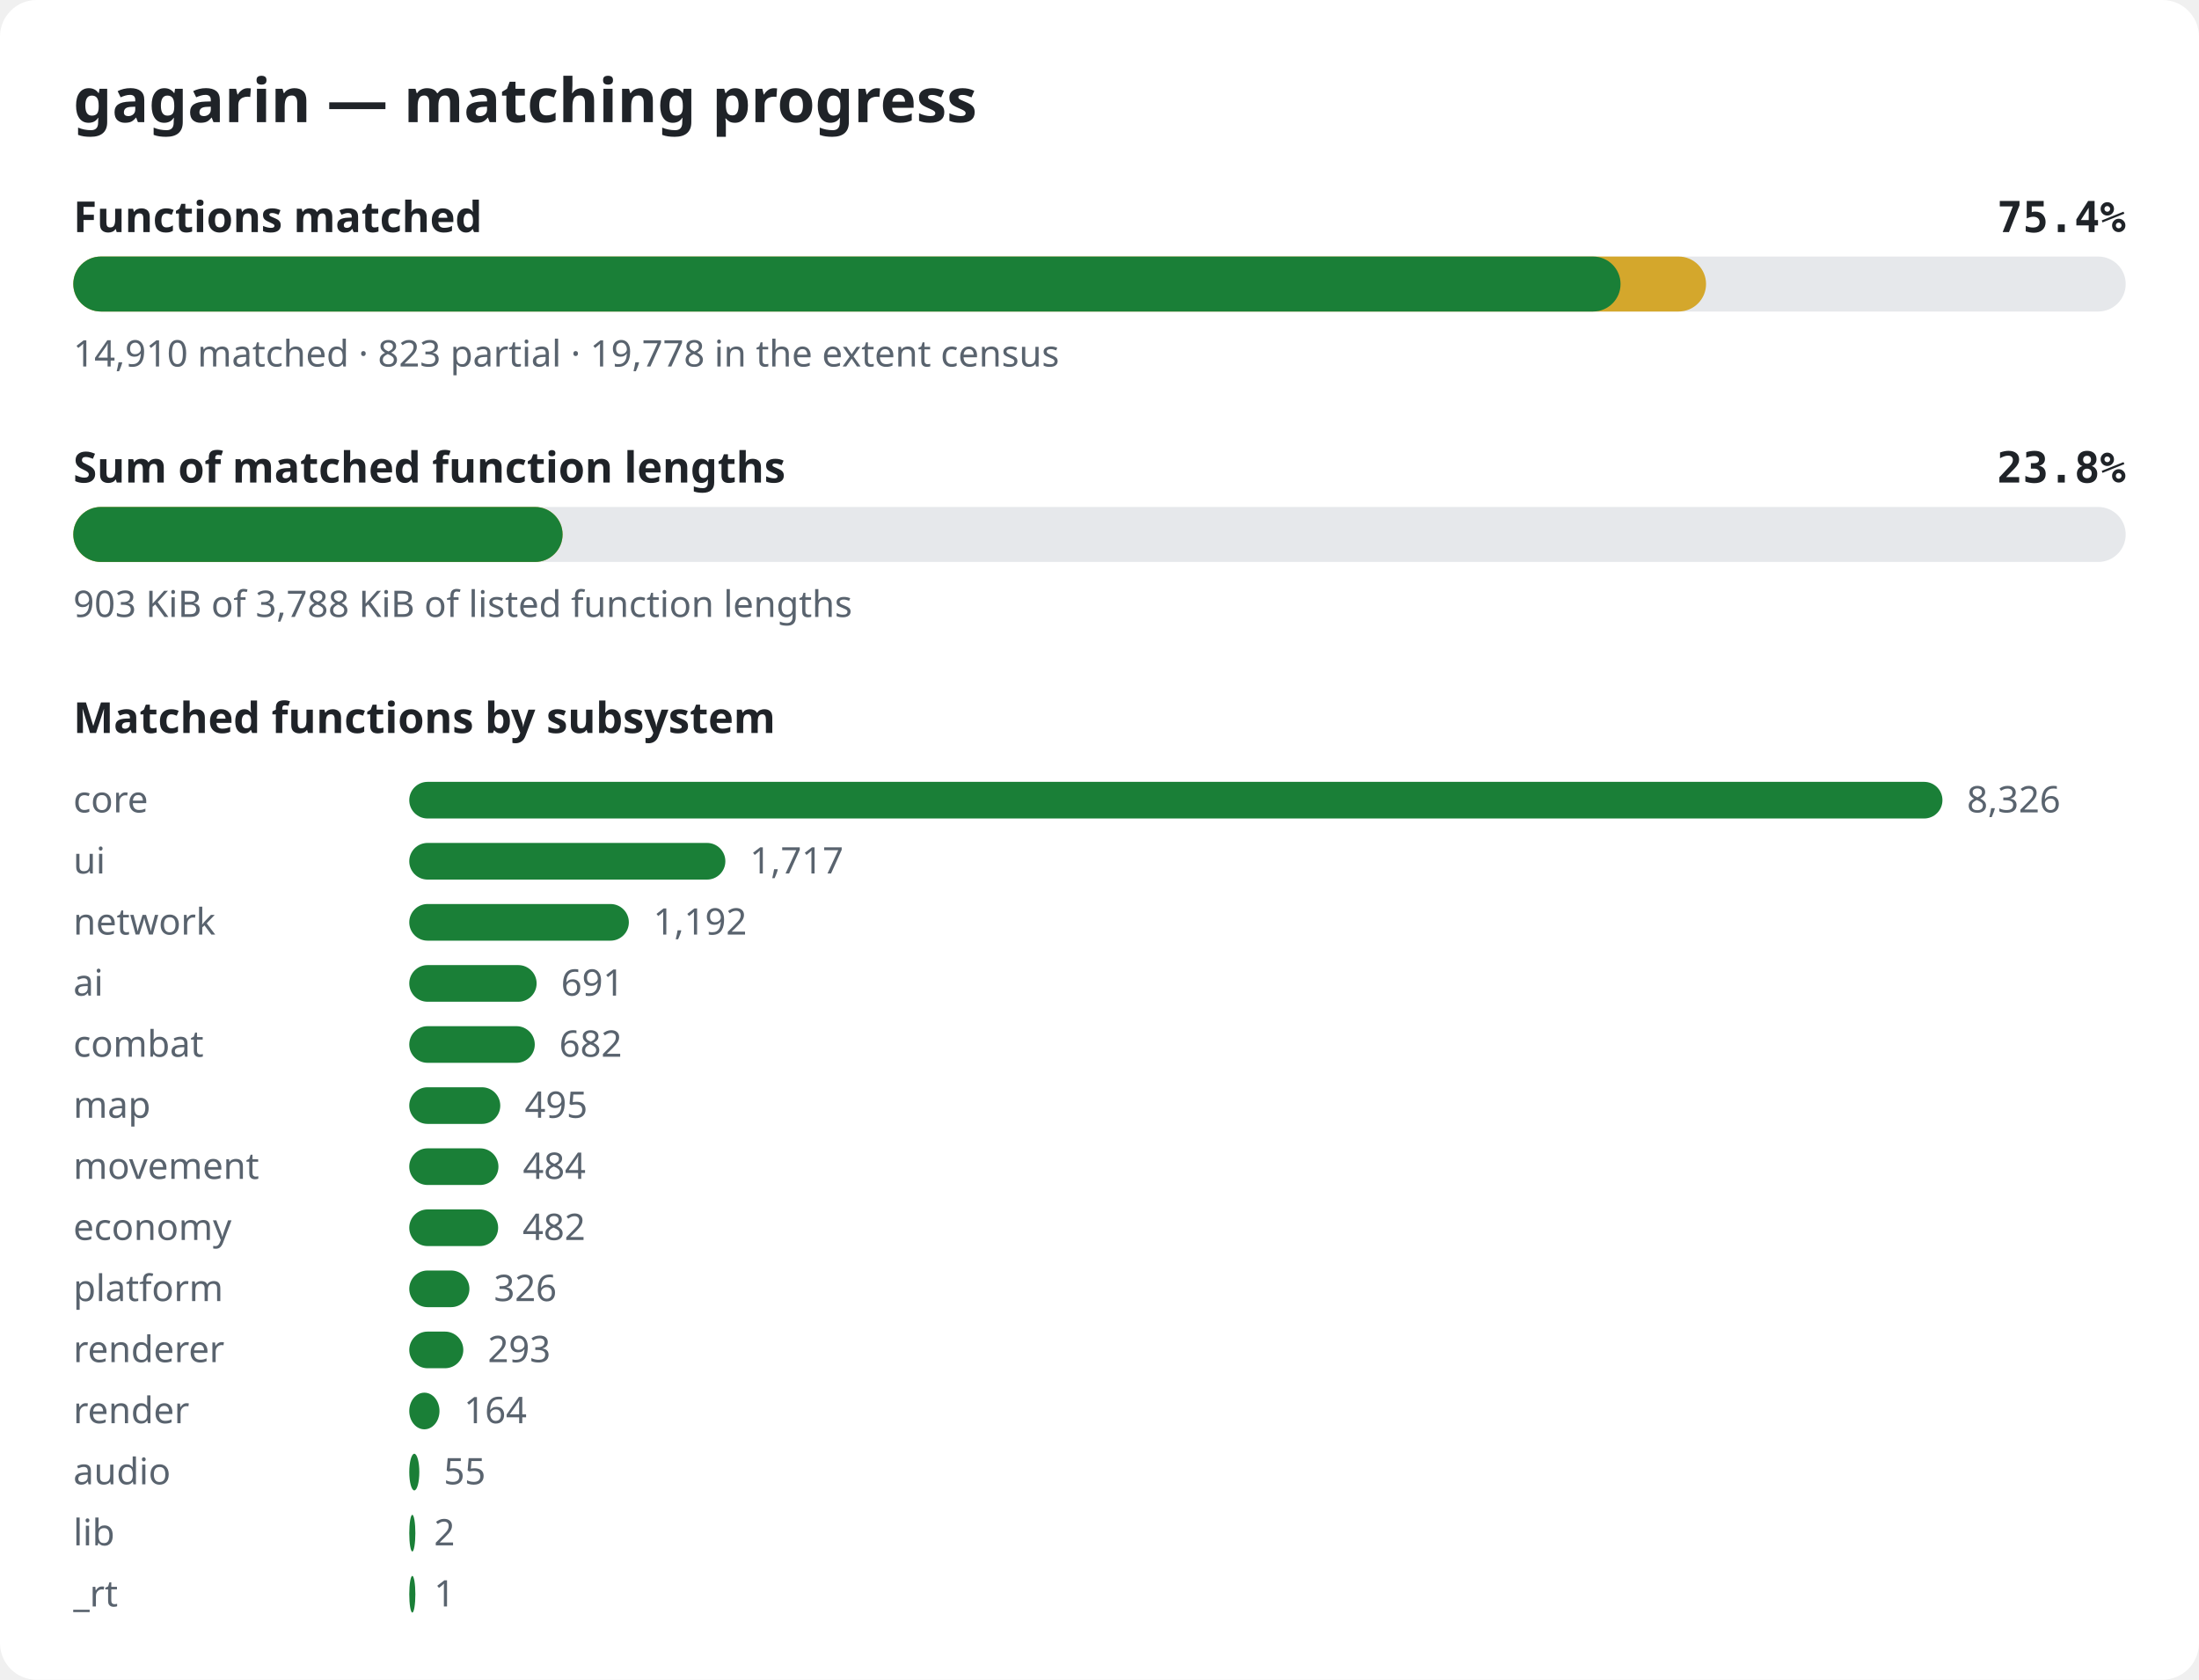
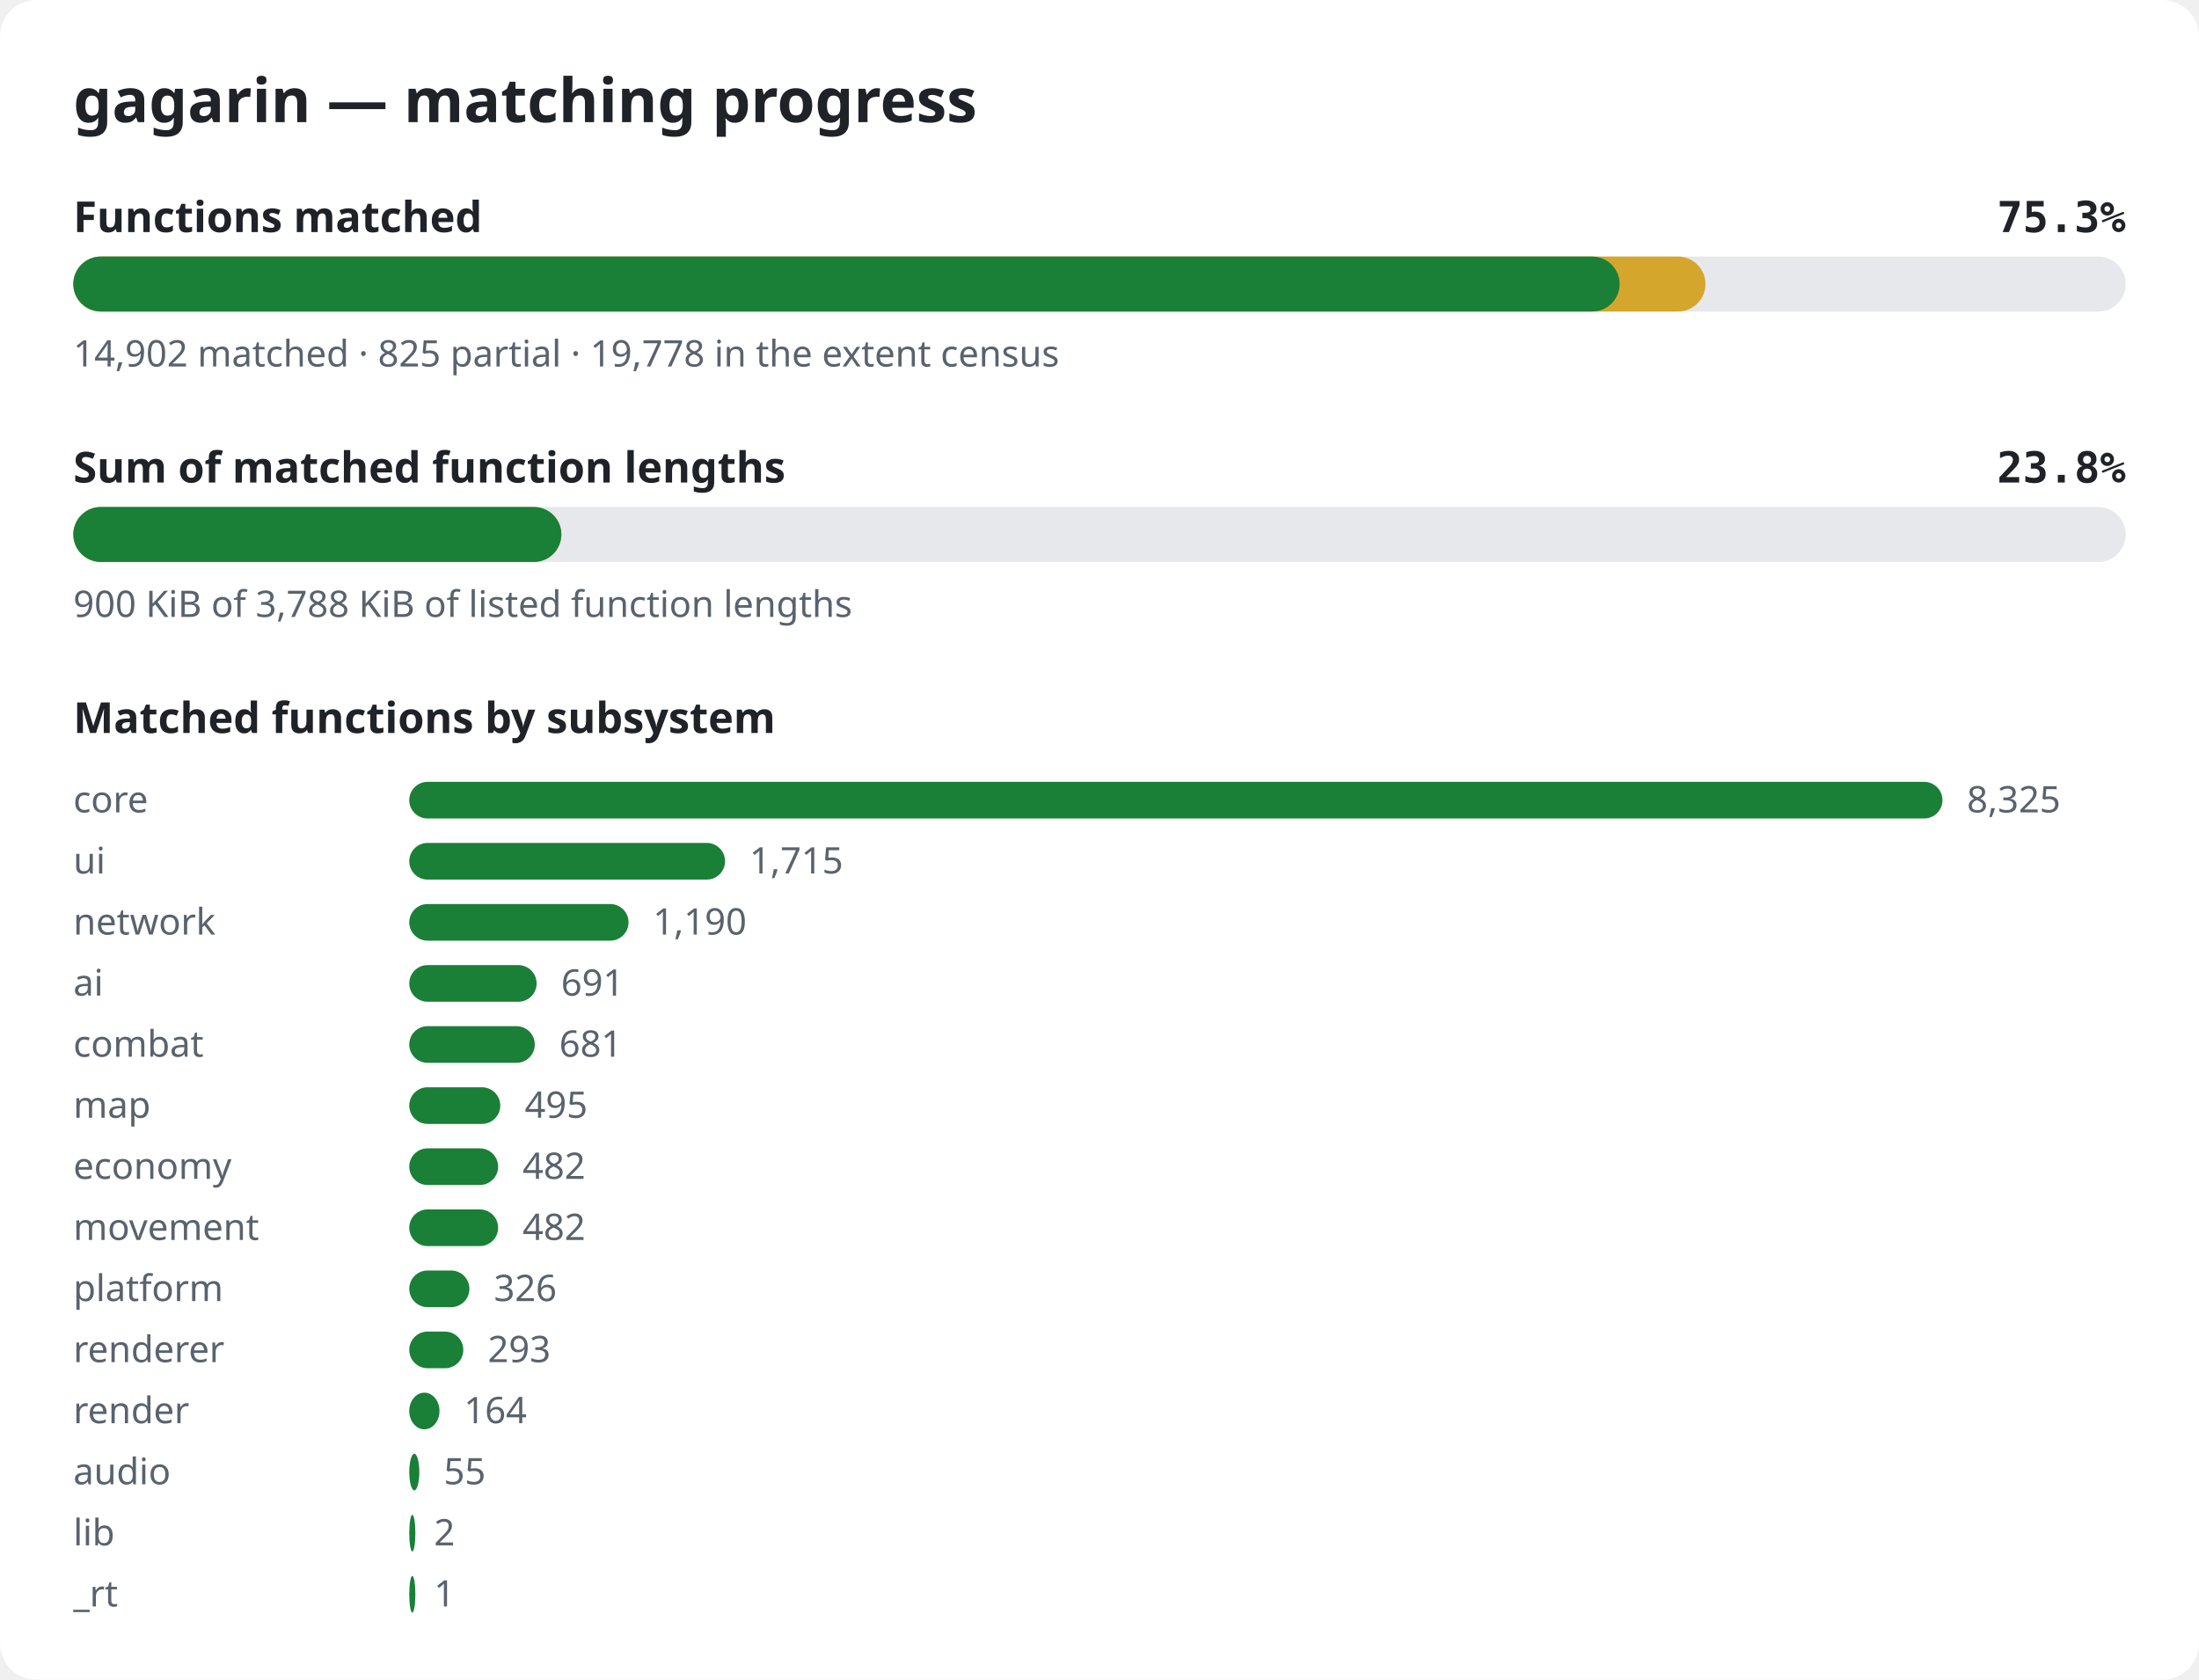
<svg xmlns="http://www.w3.org/2000/svg" width="720" height="550" viewBox="0 0 720 550" role="img" aria-label="gagarin matching progress">
  <style>.bg{fill:#ffffff}.title{font:600 20px sans-serif;fill:#1f2328}.label{font:600 14px sans-serif;fill:#1f2328}.pct{font:600 14px monospace;fill:#1f2328}.note{font:12px sans-serif;fill:#59636e}.track{fill:#e6e8eb}.done{fill:#1a7f37}.partial{fill:#d4a72c}@media (prefers-color-scheme: dark){.bg{fill:#0d1117}.title,.label,.pct{fill:#e6edf3}.note{fill:#9198a1}.track{fill:#262c36}.done{fill:#3fb950}.partial{fill:#d29922}}</style>
  <rect width="720" height="550" rx="12" class="bg" />
  <text x="24" y="40" class="title">gagarin — matching progress</text>
  <text x="24" y="76" class="label">Functions matched</text>
-   <text x="696" y="76" class="pct" text-anchor="end">75.4%</text>
+   <text x="696" y="76" class="pct" text-anchor="end">75.3%</text>
  <rect x="24" y="84" width="672" height="18" rx="9" class="track" />
-   <rect x="24" y="84" width="534.6" height="18" rx="9" class="partial" />
-   <rect x="24" y="84" width="506.6" height="18" rx="9" class="done" />
-   <text x="24" y="120" class="note">14,910 matched · 823 partial · 19,778 in the extent census</text>
+   <rect x="24" y="84" width="534.4" height="18" rx="9" class="partial" />
+   <rect x="24" y="84" width="506.3" height="18" rx="9" class="done" />
+   <text x="24" y="120" class="note">14,902 matched · 825 partial · 19,778 in the extent census</text>
  <text x="24" y="158" class="label">Sum of matched function lengths</text>
  <text x="696" y="158" class="pct" text-anchor="end">23.8%</text>
  <rect x="24" y="166" width="672" height="18" rx="9" class="track" />
-   <rect x="24" y="166" width="160.2" height="18" rx="9" class="partial" />
-   <rect x="24" y="166" width="160.2" height="18" rx="9" class="done" />
-   <text x="24" y="202" class="note">903 KiB of 3,788 KiB of listed function lengths</text>
+   <rect x="24" y="166" width="159.8" height="18" rx="9" class="partial" />
+   <rect x="24" y="166" width="159.8" height="18" rx="9" class="done" />
+   <text x="24" y="202" class="note">900 KiB of 3,788 KiB of listed function lengths</text>
  <text x="24" y="240" class="label">Matched functions by subsystem</text>
  <text x="24" y="266" class="note">core</text>
  <rect x="134" y="256" width="502.0" height="12" rx="6" class="done" />
-   <text x="644.0" y="266" class="note">8,326</text>
+   <text x="644.0" y="266" class="note">8,325</text>
  <text x="24" y="286" class="note">ui</text>
-   <rect x="134" y="276" width="103.5" height="12" rx="6" class="done" />
-   <text x="245.5" y="286" class="note">1,717</text>
+   <rect x="134" y="276" width="103.4" height="12" rx="6" class="done" />
+   <text x="245.4" y="286" class="note">1,715</text>
  <text x="24" y="306" class="note">network</text>
-   <rect x="134" y="296" width="71.9" height="12" rx="6" class="done" />
-   <text x="213.9" y="306" class="note">1,192</text>
+   <rect x="134" y="296" width="71.8" height="12" rx="6" class="done" />
+   <text x="213.8" y="306" class="note">1,190</text>
  <text x="24" y="326" class="note">ai</text>
  <rect x="134" y="316" width="41.7" height="12" rx="6" class="done" />
  <text x="183.7" y="326" class="note">691</text>
  <text x="24" y="346" class="note">combat</text>
  <rect x="134" y="336" width="41.1" height="12" rx="6" class="done" />
-   <text x="183.1" y="346" class="note">682</text>
+   <text x="183.1" y="346" class="note">681</text>
  <text x="24" y="366" class="note">map</text>
  <rect x="134" y="356" width="29.8" height="12" rx="6" class="done" />
  <text x="171.8" y="366" class="note">495</text>
-   <text x="24" y="386" class="note">movement</text>
-   <rect x="134" y="376" width="29.2" height="12" rx="6" class="done" />
-   <text x="171.2" y="386" class="note">484</text>
-   <text x="24" y="406" class="note">economy</text>
+   <text x="24" y="386" class="note">economy</text>
+   <rect x="134" y="376" width="29.1" height="12" rx="6" class="done" />
+   <text x="171.1" y="386" class="note">482</text>
+   <text x="24" y="406" class="note">movement</text>
  <rect x="134" y="396" width="29.1" height="12" rx="6" class="done" />
  <text x="171.1" y="406" class="note">482</text>
  <text x="24" y="426" class="note">platform</text>
  <rect x="134" y="416" width="19.7" height="12" rx="6" class="done" />
  <text x="161.7" y="426" class="note">326</text>
  <text x="24" y="446" class="note">renderer</text>
  <rect x="134" y="436" width="17.7" height="12" rx="6" class="done" />
  <text x="159.7" y="446" class="note">293</text>
  <text x="24" y="466" class="note">render</text>
  <rect x="134" y="456" width="9.9" height="12" rx="6" class="done" />
  <text x="151.9" y="466" class="note">164</text>
  <text x="24" y="486" class="note">audio</text>
  <rect x="134" y="476" width="3.3" height="12" rx="6" class="done" />
  <text x="145.3" y="486" class="note">55</text>
  <text x="24" y="506" class="note">lib</text>
  <rect x="134" y="496" width="2.0" height="12" rx="6" class="done" />
  <text x="142.1" y="506" class="note">2</text>
  <text x="24" y="526" class="note">_rt</text>
  <rect x="134" y="516" width="2.0" height="12" rx="6" class="done" />
  <text x="142.1" y="526" class="note">1</text>
</svg>
